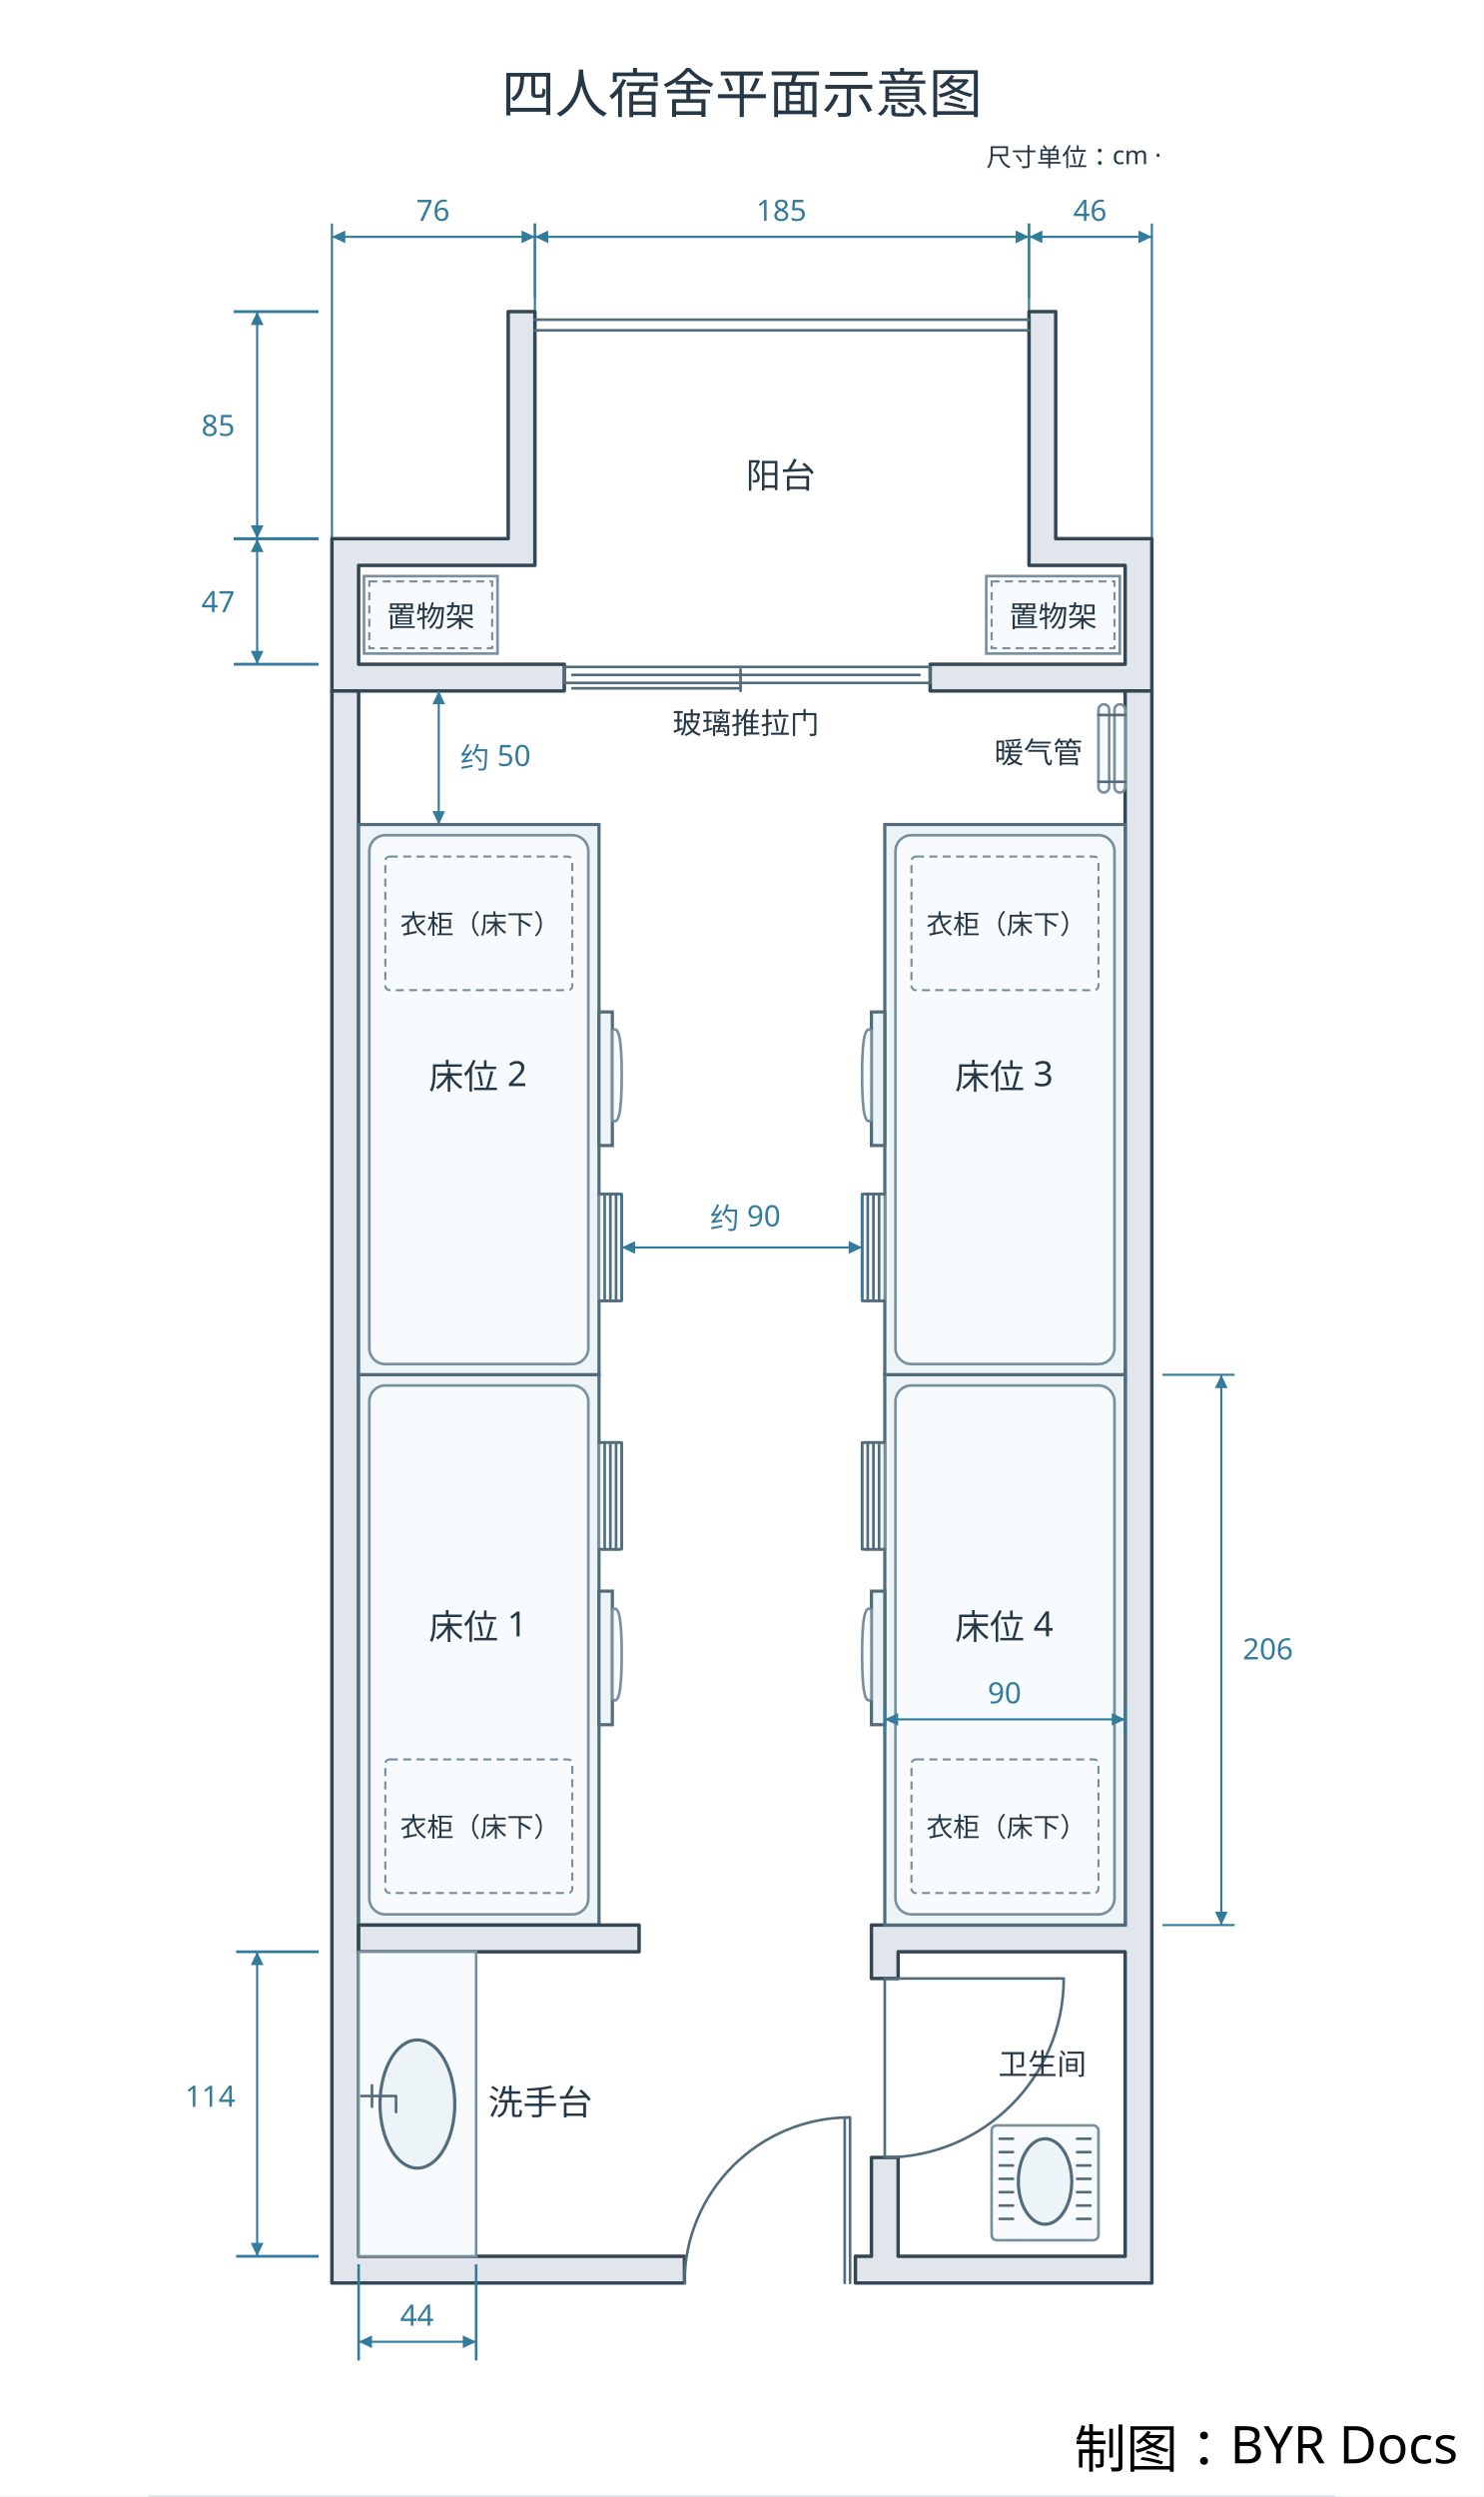
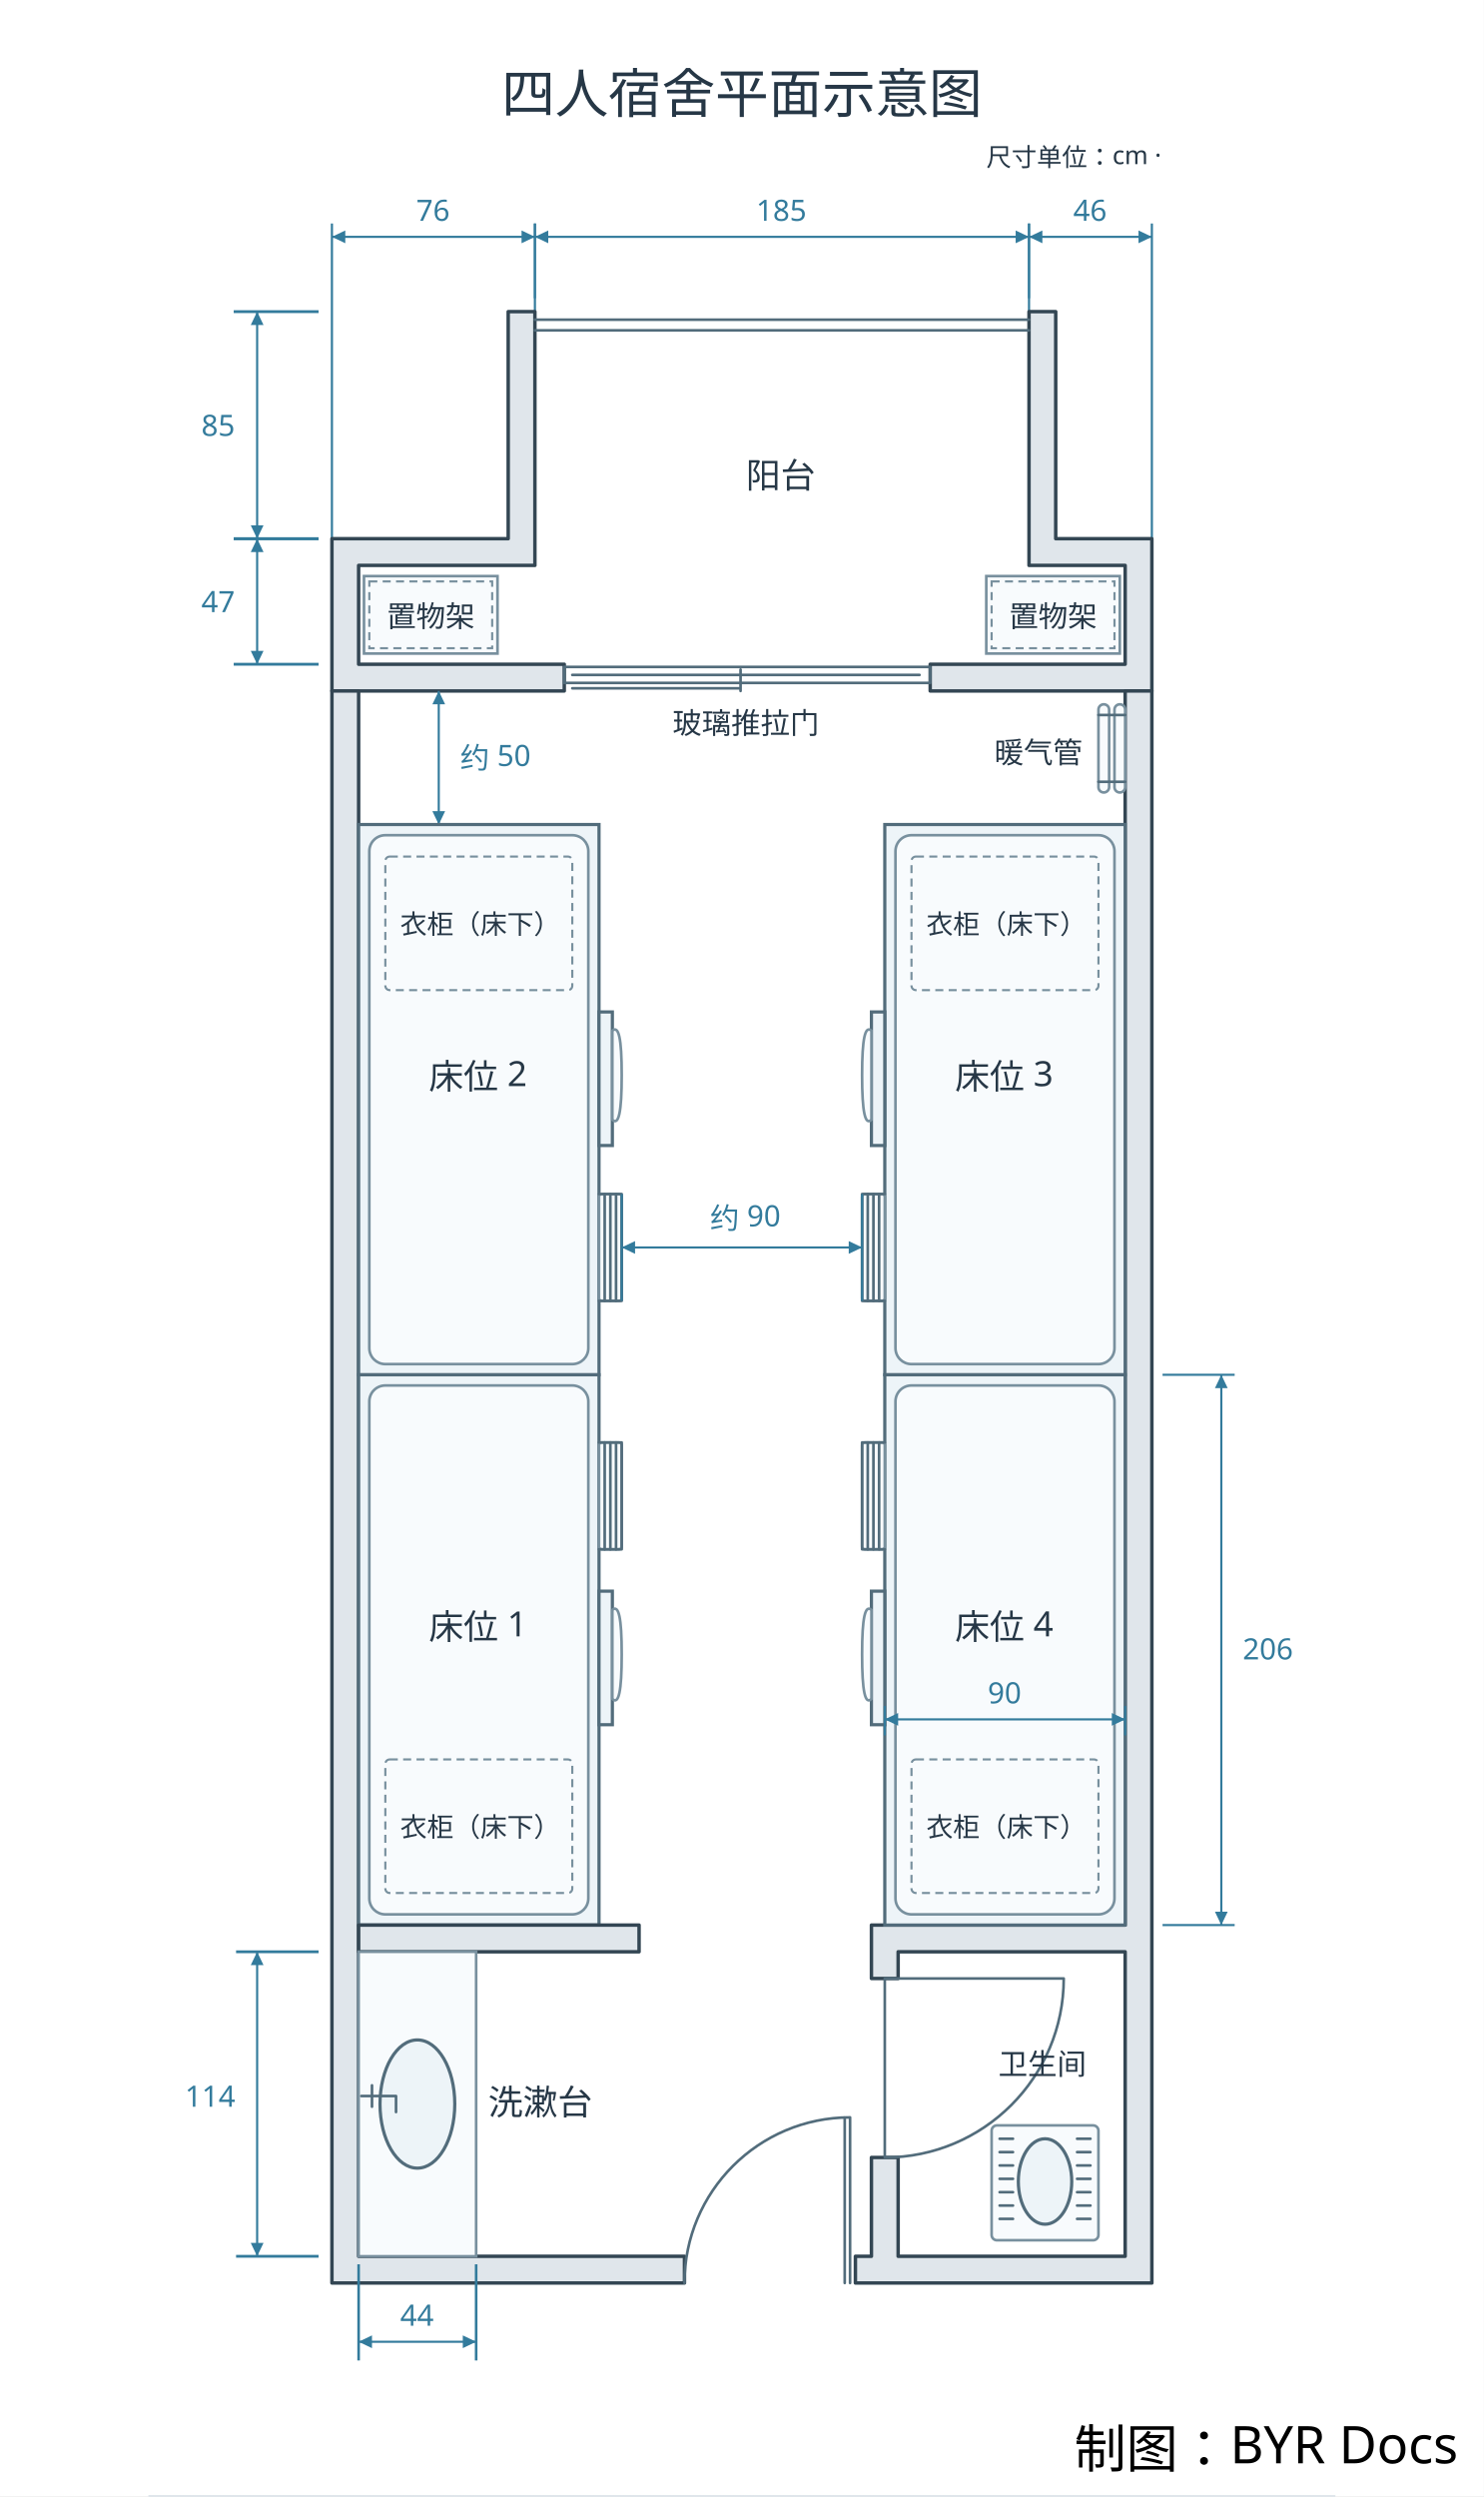
<svg xmlns="http://www.w3.org/2000/svg" version="1.1" id="图层_1" x="0px" y="0px" viewBox="0 0 1000 1682.6" style="enable-background:new 0 0 1000 1682.6;" xml:space="preserve">
  <style type="text/css">
	.st0{fill:#FFFFFF;}
	.st1{fill:#263746;}
	.st2{font-family:'MicrosoftYaHei';}
	.st3{font-size:36px;}
	.st4{font-size:17px;}
	.st5{fill:none;stroke:#337B9C;stroke-width:1.472;stroke-miterlimit:7.2;}
	.st6{fill:none;stroke:#337B9C;stroke-width:1.44;stroke-miterlimit:7.2;}
	.st7{fill:#337B9C;}
	.st8{font-size:19.8px;}
	.st9{fill:none;stroke:#337B9C;stroke-width:1.914;stroke-miterlimit:7.2;}
	.st10{fill:#E0E6EB;stroke:#334653;stroke-width:2.34;stroke-linejoin:round;stroke-miterlimit:7.2;}
	.st11{fill:none;stroke:#526C7B;stroke-width:1.8;stroke-linecap:round;stroke-linejoin:round;stroke-miterlimit:7.2;}
	.st12{font-size:23.4px;}
	.st13{fill:#F8FBFD;stroke:#78909E;stroke-width:1.8;stroke-miterlimit:7.2;}
	.st14{fill:none;stroke:#78909E;stroke-width:1.44;stroke-miterlimit:7.2;stroke-dasharray:5.4,3.6;}
	.st15{fill:#EDF4F8;stroke:#526C7B;stroke-width:2.16;stroke-miterlimit:7.2;}
	.st16{font-size:18px;}
	.st17{fill:none;stroke:#337B9C;stroke-width:1.887;stroke-miterlimit:7.2;}
	.st18{fill:none;stroke:#337B9C;stroke-width:1.764;stroke-miterlimit:7.2;}
	.st19{stroke:#E0E6EB;stroke-width:1.5;}
	.st20{fill:none;}
	.st21{font-family:'SourceHanSansSC-Light-GBpc-EUC-H';}
	.st22{font-size:35px;}
	.st23{font-size:14.4px;}
</style>
  <rect y="0" class="st0" width="1000" height="1682" />
  <text transform="matrix(1 0 0 1 338 76)" class="st1 st2 st3">四人宿舍平面示意图</text>
  <text transform="matrix(1 0 0 1 664.7002 112)" class="st1 st2 st4">尺寸单位：cm ·</text>
  <g id="balcony">
    <path class="st5" d="M223.7,363V150.6 M360.5,363V150.6" />
    <path class="st6" d="M223.7,159.6h136.8" />
    <path class="st7" d="M223.7,159.6l9,4.3v-8.6L223.7,159.6z" />
    <path class="st7" d="M360.5,159.6l-9,4.3v-8.6L360.5,159.6z" />
    <text transform="matrix(1 0 0 1 280.4883 148.7999)" class="st7 st2 st8">76</text>
    <path class="st6" d="M360.5,201v-50.4 M693.5,201v-50.4" />
    <path class="st6" d="M360.5,159.6h333" />
    <path class="st7" d="M360.5,159.6l9,4.3v-8.6L360.5,159.6z" />
    <path class="st7" d="M693.5,159.6l-9,4.3v-8.6L693.5,159.6z" />
    <text transform="matrix(1 0 0 1 509.582 148.7999)" class="st7 st2 st8">185</text>
    <path class="st5" d="M693.5,363V150.6 M776.3,363V150.6" />
    <path class="st6" d="M693.5,159.6h82.8" />
    <path class="st7" d="M693.5,159.6l9,4.3v-8.6L693.5,159.6z" />
    <path class="st7" d="M776.3,159.6l-9,4.3v-8.6L776.3,159.6z" />
    <text transform="matrix(1 0 0 1 723.2891 148.7999)" class="st7 st2 st8">46</text>
    <path class="st9" d="M214.7,210h-57.2 M214.7,363h-57.2" />
    <path class="st6" d="M173.3,210v153" />
    <path class="st7" d="M173.3,210l-4.3,9h8.6L173.3,210z" />
    <path class="st7" d="M173.3,363l-4.3-9h8.6L173.3,363z" />
    <text transform="matrix(1 0 0 1 135.6772 293.6998)" class="st7 st2 st8">85</text>
    <path class="st9" d="M214.7,363h-57.2 M214.7,447.6h-57.2" />
    <path class="st6" d="M173.3,363v84.6" />
    <path class="st7" d="M173.3,363l-4.3,9h8.6L173.3,363z" />
    <path class="st7" d="M173.3,447.6l-4.3-9h8.6L173.3,447.6z" />
    <text transform="matrix(1 0 0 1 135.6772 412.5001)" class="st7 st2 st8">47</text>
    <path class="st10" d="M223.7,465.6V363h118.8V210h18v171H241.7v66.6h138.6v18H223.7z" />
    <path class="st10" d="M693.5,210h18v153h64.8v102.6H626.9v-18h131.4V381h-64.8L693.5,210L693.5,210z" />
    <path class="st11" d="M360.5,215.4h333 M360.5,222.6h333" />
    <path class="st11" d="M380.3,449.4h246.6v10.8H380.3V449.4z M385.7,454.8h234 M385.7,463.8h113.4v-7.2 M499.1,451.2v14.4" />
    <text transform="matrix(1 0 0 1 502.6992 328.7999)" class="st1 st2 st12">阳台</text>
    <rect id="shelf-12" x="245.3" y="388.2" class="st13" width="90" height="52.2" />
    <rect x="248.9" y="391.8" class="st14" width="82.8" height="45" />
    <text transform="matrix(1 0 0 1 260.5996 422.3995)" class="st1 st2 st8">置物架</text>
    <rect id="shelf-245" x="664.7" y="388.2" class="st13" width="90" height="52.2" />
    <rect x="668.3" y="391.8" class="st14" width="82.8" height="45" />
    <text transform="matrix(1 0 0 1 680 422.3995)" class="st1 st2 st8">置物架</text>
  </g>
  <path class="st10" d="M223.7,465.6h18v1054.8h219.6v18H223.7V465.6z" />
  <path class="st10" d="M758.3,465.6h18v1072.8H576.5v-18h10.8v-66.6h18v66.6h153v-205.2h-153v18h-18v-36h171V465.6z" />
  <text transform="matrix(1 0 0 1 453.1992 494.3995)" class="st1 st2 st8">玻璃推拉门</text>
  <path class="st6" d="M295.7,465.6v90" />
  <path class="st7" d="M295.7,465.6l-4.3,9h8.6L295.7,465.6z" />
  <path class="st7" d="M295.7,555.6l-4.3-9h8.6L295.7,555.6z" />
  <text transform="matrix(1 0 0 1 310.0996 517.7999)" class="st7 st2 st8">约 50</text>
  <path class="st13" d="M743.9,474.6L743.9,474.6c2,0,3.6,1.6,3.6,3.6v52.2c0,2-1.6,3.6-3.6,3.6l0,0c-2,0-3.6-1.6-3.6-3.6v-52.2  C740.3,476.2,741.9,474.6,743.9,474.6z" />
  <path class="st13" d="M754.7,474.6L754.7,474.6c2,0,3.6,1.6,3.6,3.6v52.2c0,2-1.6,3.6-3.6,3.6l0,0c-2,0-3.6-1.6-3.6-3.6v-52.2  C751.1,476.2,752.7,474.6,754.7,474.6z" />
  <path class="st11" d="M740.3,481.8h18 M740.3,526.8h18" />
  <text transform="matrix(1 0 0 1 670.0996 514.2003)" class="st1 st2 st8">暖气管</text>
  <rect id="bed-2" x="241.7" y="555.6" class="st15" width="162" height="370.8" />
  <path class="st13" d="M259.7,562.8h126c6,0,10.8,4.8,10.8,10.8v334.8c0,6-4.8,10.8-10.8,10.8h-126c-6,0-10.8-4.8-10.8-10.8V573.6  C248.9,567.6,253.7,562.8,259.7,562.8z" />
  <text transform="matrix(1 0 0 1 288.9766 733.7999)" class="st1 st2 st12">床位 2</text>
  <rect id="bed-3" x="596.3" y="555.6" class="st15" width="162" height="370.8" />
  <path class="st13" d="M614.3,562.8h126c6,0,10.8,4.8,10.8,10.8v334.8c0,6-4.8,10.8-10.8,10.8h-126c-6,0-10.8-4.8-10.8-10.8V573.6  C603.5,567.6,608.3,562.8,614.3,562.8z" />
  <text transform="matrix(1 0 0 1 643.5762 733.7999)" class="st1 st2 st12">床位 3</text>
  <rect id="bed-1" x="241.7" y="926.4" class="st15" width="162" height="370.8" />
  <path class="st13" d="M259.7,933.6h126c6,0,10.8,4.8,10.8,10.8v334.8c0,6-4.8,10.8-10.8,10.8h-126c-6,0-10.8-4.8-10.8-10.8V944.4  C248.9,938.4,253.7,933.6,259.7,933.6z" />
  <text transform="matrix(1 0 0 1 288.9766 1104.6)" class="st1 st2 st12">床位 1</text>
  <rect id="bed-4" x="596.3" y="926.4" class="st15" width="162" height="370.8" />
  <path class="st13" d="M614.3,933.6h126c6,0,10.8,4.8,10.8,10.8v334.8c0,6-4.8,10.8-10.8,10.8h-126c-6,0-10.8-4.8-10.8-10.8V944.4  C603.5,938.4,608.3,933.6,614.3,933.6z" />
  <text transform="matrix(1 0 0 1 643.5762 1104.6)" class="st1 st2 st12">床位 4</text>
  <g id="under-bed-wardrobes">
    <path class="st14" d="M262.7,577.2h120c1.7,0,3,1.3,3,3v84c0,1.7-1.3,3-3,3H262.7c-1.7,0-3-1.3-3-3v-84   C259.7,578.5,261,577.2,262.7,577.2z" />
    <text transform="matrix(1 0 0 1 269.7 629.2)" class="st1 st2 st16">衣柜（床下）</text>
    <path class="st14" d="M617.3,577.2h120c1.7,0,3,1.3,3,3v84c0,1.7-1.3,3-3,3H617.3c-1.7,0-3-1.3-3-3v-84   C614.3,578.5,615.6,577.2,617.3,577.2z" />
    <text transform="matrix(1 0 0 1 624.3 629.2)" class="st1 st2 st16">衣柜（床下）</text>
    <path class="st14" d="M262.7,1185.6h120c1.7,0,3,1.3,3,3v84c0,1.7-1.3,3-3,3H262.7c-1.7,0-3-1.3-3-3v-84   C259.7,1186.9,261,1185.6,262.7,1185.6z" />
    <text transform="matrix(1 0 0 1 269.7 1237.6)" class="st1 st2 st16">衣柜（床下）</text>
    <path class="st14" d="M617.3,1185.6h120c1.7,0,3,1.3,3,3v84c0,1.7-1.3,3-3,3H617.3c-1.7,0-3-1.3-3-3v-84   C614.3,1186.9,615.6,1185.6,617.3,1185.6z" />
    <text transform="matrix(1 0 0 1 624.3 1237.6)" class="st1 st2 st16">衣柜（床下）</text>
  </g>
  <path class="st15" d="M403.7,681.9h9v90h-9V681.9z" />
  <path class="st13" d="M412.7,694.5c4.2-3.6,6.3,4.8,6.3,30s-2.1,34.2-6.3,30V694.5z" />
  <path class="st15" d="M403.7,1072.2h9v90h-9V1072.2z" />
  <path class="st13" d="M412.7,1084.8c4.2-3.6,6.3,4.8,6.3,30s-2.1,34.2-6.3,30V1084.8z" />
  <path class="st15" d="M596.3,681.9h-9v90h9V681.9z" />
  <path class="st13" d="M587.3,694.5c-4.2-3.6-6.3,4.8-6.3,30s2.1,34.2,6.3,30V694.5z" />
  <path class="st15" d="M596.3,1072.2h-9v90h9V1072.2z" />
  <path class="st13" d="M587.3,1084.8c-4.2-3.6-6.3,4.8-6.3,30s2.1,34.2,6.3,30V1084.8z" />
  <g id="ladders">
    <g id="ladder-2">
      <rect x="403.7" y="804.6" class="st13" width="15.3" height="72" rx="1.8" />
      <path class="st11" d="M403.7,804.6h15.3 M403.7,876.6h15.3 M419,804.6v72" />
      <path class="st11" d="M407.525,804.6v72 M411.35,804.6v72 M415.175,804.6v72" />
    </g>
    <g id="ladder-1">
      <rect x="403.7" y="972" class="st13" width="15.3" height="72" rx="1.8" />
      <path class="st11" d="M403.7,972h15.3 M403.7,1044h15.3 M419,972v72" />
      <path class="st11" d="M407.525,972v72 M411.35,972v72 M415.175,972v72" />
    </g>
    <g id="ladder-3">
      <rect x="581" y="804.6" class="st13" width="15.3" height="72" rx="1.8" />
      <path class="st11" d="M596.3,804.6h-15.3 M596.3,876.6h-15.3 M581,804.6v72" />
      <path class="st11" d="M592.475,804.6v72 M588.65,804.6v72 M584.825,804.6v72" />
    </g>
    <g id="ladder-4">
      <rect x="581" y="972" class="st13" width="15.3" height="72" rx="1.8" />
      <path class="st11" d="M596.3,972h-15.3 M596.3,1044h-15.3 M581,972v72" />
      <path class="st11" d="M592.475,972v72 M588.65,972v72 M584.825,972v72" />
    </g>
  </g>
  <path class="st6" d="M419,804.6v72 M581,804.6v72" />
  <path class="st6" d="M419,840.6h162" />
  <path class="st7" d="M419,840.6l9,4.3v-8.6L419,840.6z" />
  <path class="st7" d="M581,840.6l-9,4.3v-8.6L581,840.6z" />
  <text transform="matrix(1 0 0 1 478.4883 828)" class="st7 st2 st8">约 90</text>
  <path class="st6" d="M783.5,926.4h48.6 M783.5,1297.2h48.6" />
  <path class="st6" d="M823.1,926.4v370.8" />
  <path class="st7" d="M823.1,926.4l-4.3,9h8.6L823.1,926.4z" />
  <path class="st7" d="M823.1,1297.2l-4.3-9h8.6L823.1,1297.2z" />
  <text transform="matrix(1 0 0 1 837.5 1118.2)" class="st7 st2 st8">206</text>
  <path class="st6" d="M596.3,1169.4v-19.8 M758.3,1169.4v-19.8" />
  <path class="st6" d="M596.3,1158.6h162" />
  <path class="st7" d="M596.3,1158.6l9,4.3v-8.6L596.3,1158.6z" />
  <path class="st7" d="M758.3,1158.6l-9,4.3v-8.6L758.3,1158.6z" />
  <text transform="matrix(1 0 0 1 665.6885 1147.8)" class="st7 st2 st8">90</text>
  <path class="st10" d="M241.7,1297.2h189v18h-189L241.7,1297.2L241.7,1297.2z" />
  <rect id="washstand" x="241.7" y="1315.2" class="st13" width="79.2" height="205.2" />
  <ellipse class="st15" cx="281.3" cy="1417.8" rx="25.2" ry="43.2" />
  <path class="st11" d="M243.5,1412.4h23.4v10.8 M250.7,1405.2v14.4" />
-   <text transform="matrix(1 0 0 1 329 1425)" class="st1 st2 st12">洗手台</text>
+   <text transform="matrix(1 0 0 1 329 1425)" class="st1 st2 st12">洗漱台</text>
  <path class="st11" d="M596.3,1333.2h120.6c0,66.6-54,120.6-120.6,120.6 M596.3,1333.2v120.6" />
  <text transform="matrix(1 0 0 1 672.7998 1398)" class="st1 st2 st8">卫生间</text>
  <path class="st13" d="M671.9,1432.2h64.8c2,0,3.6,1.6,3.6,3.6v70.2c0,2-1.6,3.6-3.6,3.6h-64.8c-2,0-3.6-1.6-3.6-3.6v-70.2  C668.3,1433.8,669.9,1432.2,671.9,1432.2z" />
  <ellipse class="st15" cx="704.3" cy="1470" rx="18" ry="28.8" />
  <path class="st11" d="M673.7,1441.2h9 M725.9,1441.2h9" />
  <path class="st11" d="M673.7,1450.2h9 M725.9,1450.2h9" />
  <path class="st11" d="M673.7,1459.2h9 M725.9,1459.2h9" />
  <path class="st11" d="M673.7,1468.2h9 M725.9,1468.2h9" />
  <path class="st11" d="M673.7,1477.2h9 M725.9,1477.2h9" />
  <path class="st11" d="M673.7,1486.2h9 M725.9,1486.2h9" />
  <path class="st11" d="M673.7,1495.2h9 M725.9,1495.2h9" />
  <path class="st11" d="M572.9,1538.4v-111.6c-61.6,0-111.6,50-111.6,111.6 M569.3,1538.4v-111.6" />
  <path class="st17" d="M214.7,1315.2h-55.6 M214.7,1520.4h-55.6" />
  <path class="st6" d="M173.3,1315.2v205.2" />
  <path class="st7" d="M173.3,1315.2l-4.3,9h8.6L173.3,1315.2z" />
  <path class="st7" d="M173.3,1520.4l-4.3-9h8.6L173.3,1520.4z" />
  <text transform="matrix(1 0 0 1 124.635 1419.6)" class="st7 st2 st8">114</text>
  <path class="st18" d="M241.7,1525.8v64.8 M320.9,1525.8v64.8" />
  <path class="st6" d="M241.7,1578h79.2" />
  <path class="st7" d="M241.7,1578l9,4.3v-8.6L241.7,1578z" />
  <path class="st7" d="M320.9,1578l-9,4.3v-8.6L320.9,1578z" />
  <text transform="matrix(1 0 0 1 269.6885 1567.2)" class="st7 st2 st8">44</text>
  <path class="st19" d="M100,1682h800" />
  <rect x="723.9" y="1632" class="st20" width="295.1" height="42.4" />
  <text transform="matrix(1 0 0 1 723.9487 1662.8)" class="st21 st22">制图：BYR Docs</text>
</svg>
